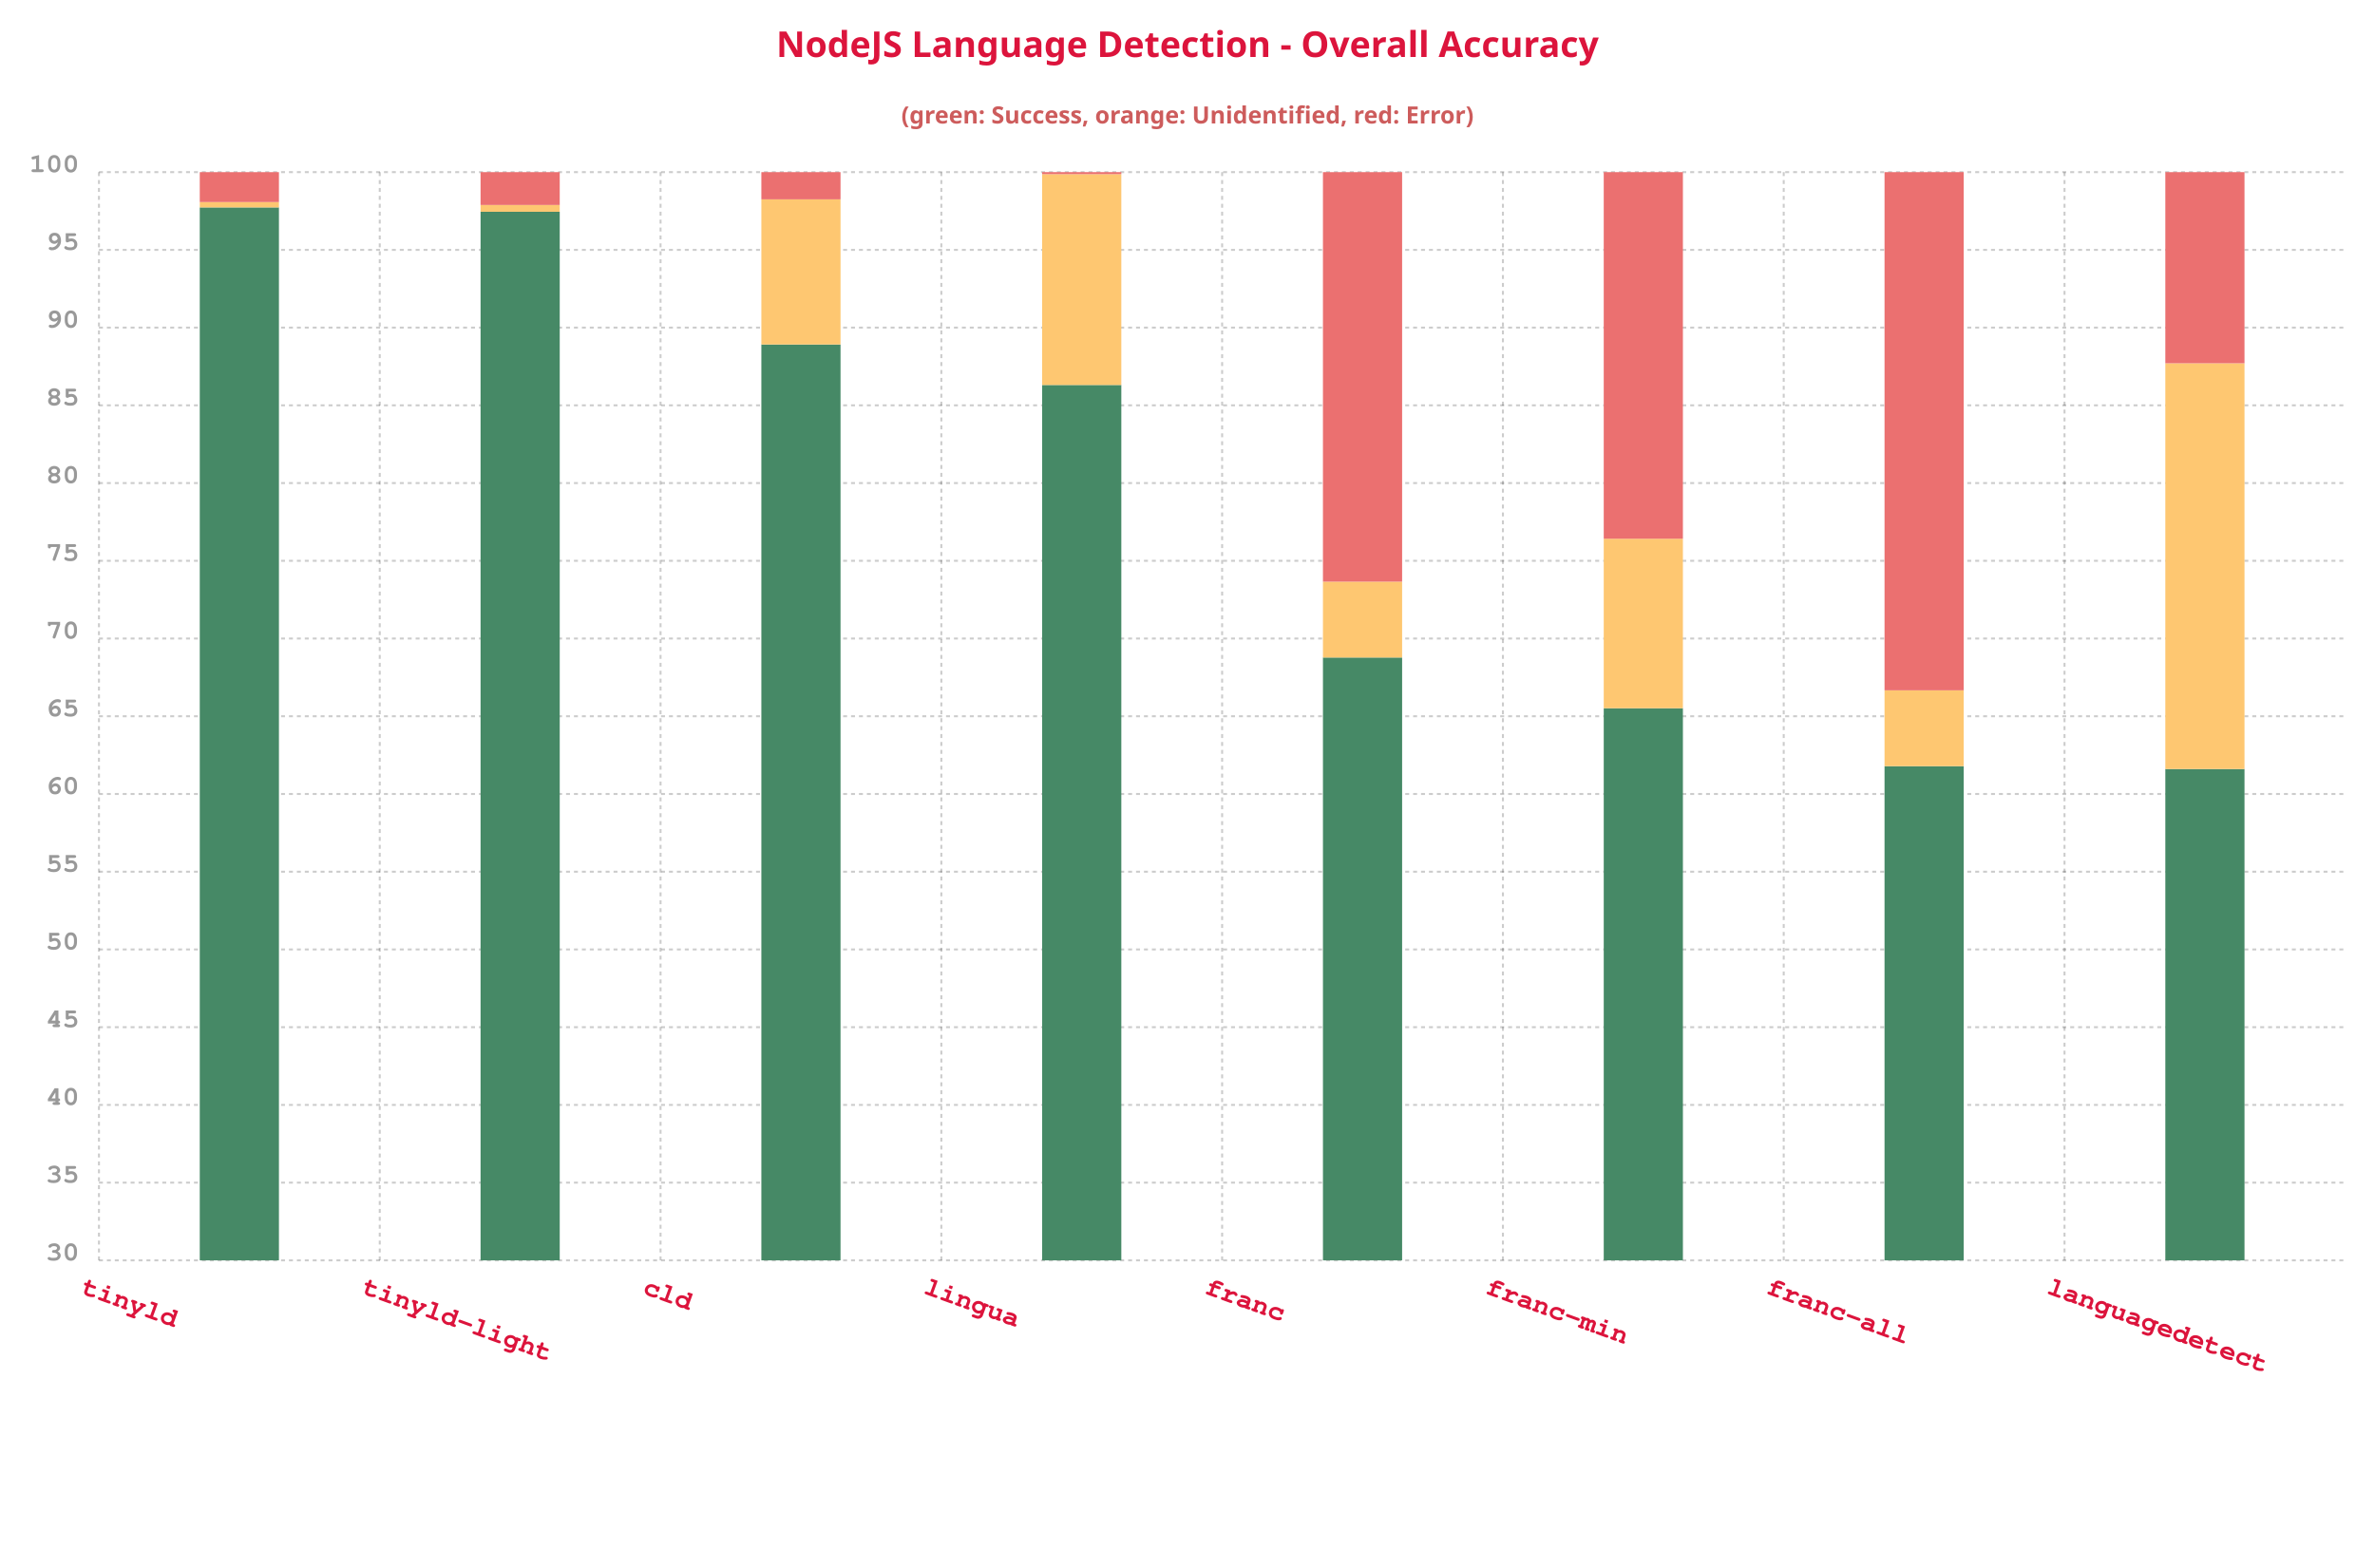
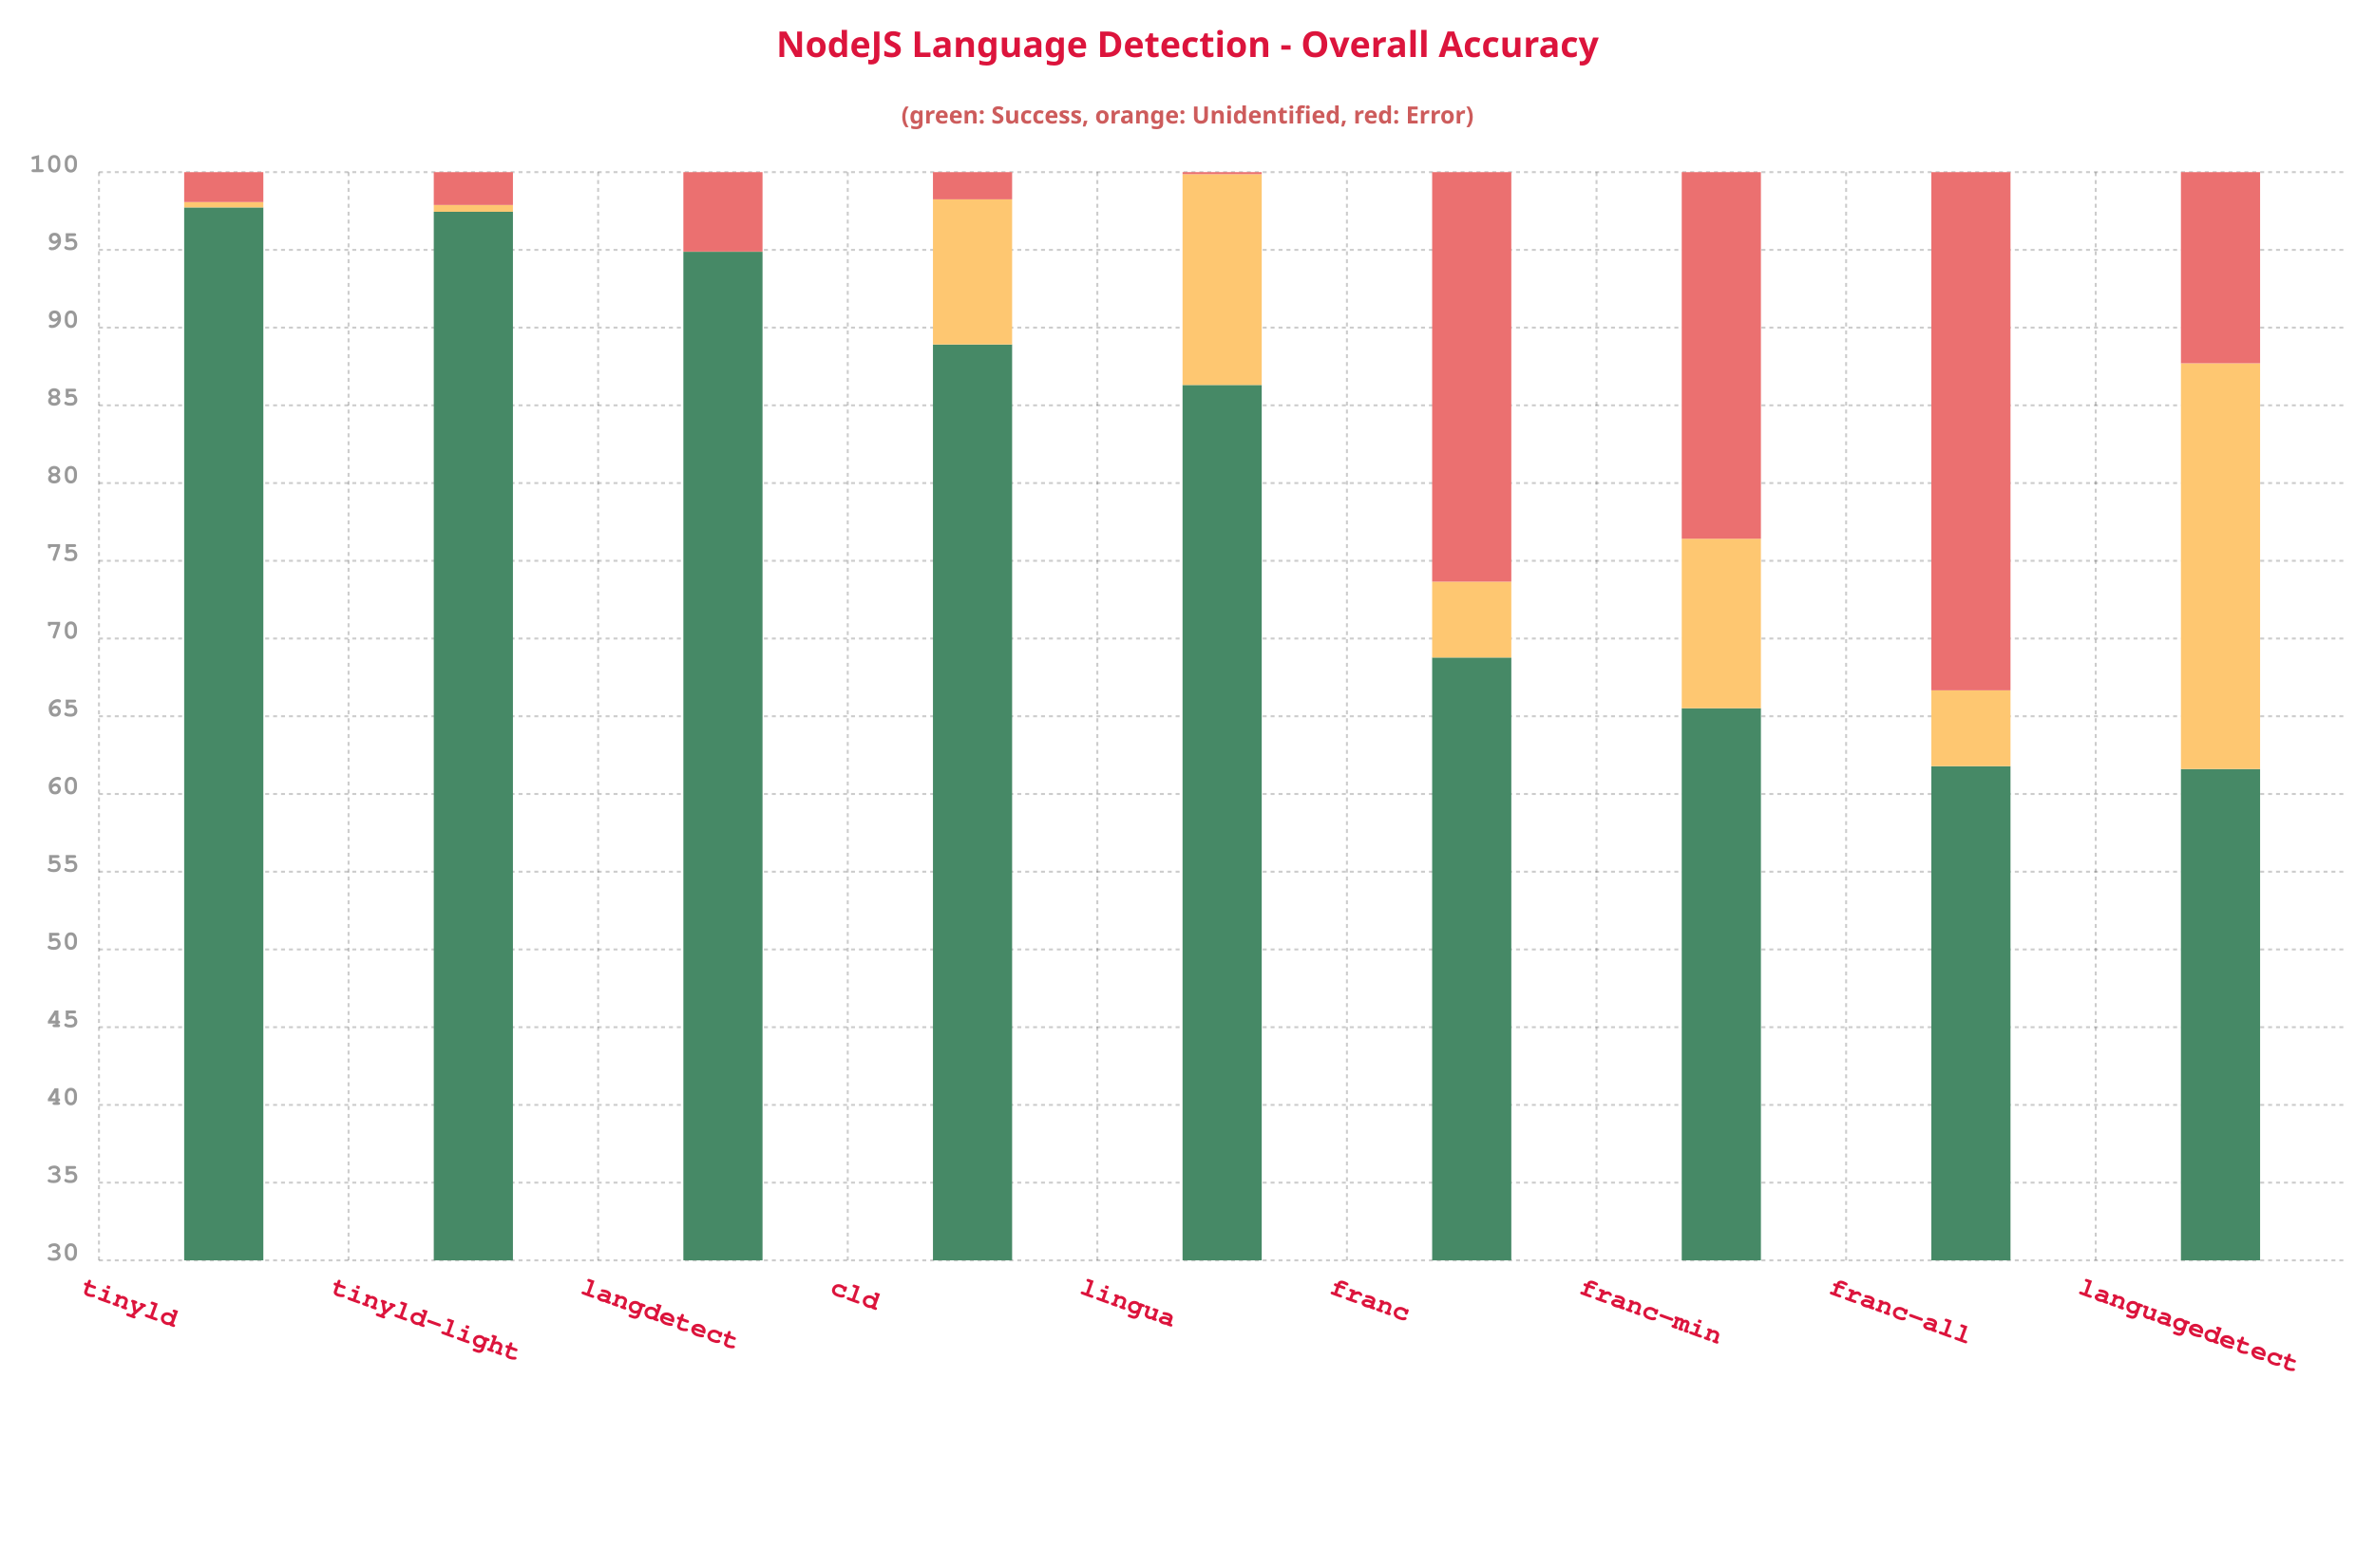
<svg xmlns="http://www.w3.org/2000/svg" xmlns:ns1="http://gionkunz.github.com/chartist-js/ct" width="1200" height="792" class="ct-chart-bar" style="background:#FFF;background:#FFF;">
  <g class="ct-grids" transform="translate(0, 72)">
    <line x1="50" x2="50" y1="15" y2="565" class="ct-grid ct-horizontal" style="stroke:rgba(0,0,0,.2);stroke-width:1px;stroke-dasharray:2px;stroke-dasharray:2px;stroke-width:1px;stroke:rgba(0,0,0,.2);" />
-     <line x1="191.875" x2="191.875" y1="15" y2="565" class="ct-grid ct-horizontal" style="stroke:rgba(0,0,0,.2);stroke-width:1px;stroke-dasharray:2px;stroke-dasharray:2px;stroke-width:1px;stroke:rgba(0,0,0,.2);" />
-     <line x1="333.75" x2="333.75" y1="15" y2="565" class="ct-grid ct-horizontal" style="stroke:rgba(0,0,0,.2);stroke-width:1px;stroke-dasharray:2px;stroke-dasharray:2px;stroke-width:1px;stroke:rgba(0,0,0,.2);" />
-     <line x1="475.625" x2="475.625" y1="15" y2="565" class="ct-grid ct-horizontal" style="stroke:rgba(0,0,0,.2);stroke-width:1px;stroke-dasharray:2px;stroke-dasharray:2px;stroke-width:1px;stroke:rgba(0,0,0,.2);" />
-     <line x1="617.5" x2="617.5" y1="15" y2="565" class="ct-grid ct-horizontal" style="stroke:rgba(0,0,0,.2);stroke-width:1px;stroke-dasharray:2px;stroke-dasharray:2px;stroke-width:1px;stroke:rgba(0,0,0,.2);" />
-     <line x1="759.375" x2="759.375" y1="15" y2="565" class="ct-grid ct-horizontal" style="stroke:rgba(0,0,0,.2);stroke-width:1px;stroke-dasharray:2px;stroke-dasharray:2px;stroke-width:1px;stroke:rgba(0,0,0,.2);" />
-     <line x1="901.25" x2="901.25" y1="15" y2="565" class="ct-grid ct-horizontal" style="stroke:rgba(0,0,0,.2);stroke-width:1px;stroke-dasharray:2px;stroke-dasharray:2px;stroke-width:1px;stroke:rgba(0,0,0,.2);" />
-     <line x1="1043.125" x2="1043.125" y1="15" y2="565" class="ct-grid ct-horizontal" style="stroke:rgba(0,0,0,.2);stroke-width:1px;stroke-dasharray:2px;stroke-dasharray:2px;stroke-width:1px;stroke:rgba(0,0,0,.2);" />
+     <line x1="176.111" x2="176.111" y1="15" y2="565" class="ct-grid ct-horizontal" style="stroke:rgba(0,0,0,.2);stroke-width:1px;stroke-dasharray:2px;stroke-dasharray:2px;stroke-width:1px;stroke:rgba(0,0,0,.2);" />
+     <line x1="302.222" x2="302.222" y1="15" y2="565" class="ct-grid ct-horizontal" style="stroke:rgba(0,0,0,.2);stroke-width:1px;stroke-dasharray:2px;stroke-dasharray:2px;stroke-width:1px;stroke:rgba(0,0,0,.2);" />
+     <line x1="428.333" x2="428.333" y1="15" y2="565" class="ct-grid ct-horizontal" style="stroke:rgba(0,0,0,.2);stroke-width:1px;stroke-dasharray:2px;stroke-dasharray:2px;stroke-width:1px;stroke:rgba(0,0,0,.2);" />
+     <line x1="554.444" x2="554.444" y1="15" y2="565" class="ct-grid ct-horizontal" style="stroke:rgba(0,0,0,.2);stroke-width:1px;stroke-dasharray:2px;stroke-dasharray:2px;stroke-width:1px;stroke:rgba(0,0,0,.2);" />
+     <line x1="680.556" x2="680.556" y1="15" y2="565" class="ct-grid ct-horizontal" style="stroke:rgba(0,0,0,.2);stroke-width:1px;stroke-dasharray:2px;stroke-dasharray:2px;stroke-width:1px;stroke:rgba(0,0,0,.2);" />
+     <line x1="806.667" x2="806.667" y1="15" y2="565" class="ct-grid ct-horizontal" style="stroke:rgba(0,0,0,.2);stroke-width:1px;stroke-dasharray:2px;stroke-dasharray:2px;stroke-width:1px;stroke:rgba(0,0,0,.2);" />
+     <line x1="932.778" x2="932.778" y1="15" y2="565" class="ct-grid ct-horizontal" style="stroke:rgba(0,0,0,.2);stroke-width:1px;stroke-dasharray:2px;stroke-dasharray:2px;stroke-width:1px;stroke:rgba(0,0,0,.2);" />
+     <line x1="1058.889" x2="1058.889" y1="15" y2="565" class="ct-grid ct-horizontal" style="stroke:rgba(0,0,0,.2);stroke-width:1px;stroke-dasharray:2px;stroke-dasharray:2px;stroke-width:1px;stroke:rgba(0,0,0,.2);" />
    <line y1="565" y2="565" x1="50" x2="1185" class="ct-grid ct-vertical" style="stroke:rgba(0,0,0,.2);stroke-width:1px;stroke-dasharray:2px;stroke-dasharray:2px;stroke-width:1px;stroke:rgba(0,0,0,.2);" />
    <line y1="525.714" y2="525.714" x1="50" x2="1185" class="ct-grid ct-vertical" style="stroke:rgba(0,0,0,.2);stroke-width:1px;stroke-dasharray:2px;stroke-dasharray:2px;stroke-width:1px;stroke:rgba(0,0,0,.2);" />
    <line y1="486.429" y2="486.429" x1="50" x2="1185" class="ct-grid ct-vertical" style="stroke:rgba(0,0,0,.2);stroke-width:1px;stroke-dasharray:2px;stroke-dasharray:2px;stroke-width:1px;stroke:rgba(0,0,0,.2);" />
    <line y1="447.143" y2="447.143" x1="50" x2="1185" class="ct-grid ct-vertical" style="stroke:rgba(0,0,0,.2);stroke-width:1px;stroke-dasharray:2px;stroke-dasharray:2px;stroke-width:1px;stroke:rgba(0,0,0,.2);" />
    <line y1="407.857" y2="407.857" x1="50" x2="1185" class="ct-grid ct-vertical" style="stroke:rgba(0,0,0,.2);stroke-width:1px;stroke-dasharray:2px;stroke-dasharray:2px;stroke-width:1px;stroke:rgba(0,0,0,.2);" />
    <line y1="368.571" y2="368.571" x1="50" x2="1185" class="ct-grid ct-vertical" style="stroke:rgba(0,0,0,.2);stroke-width:1px;stroke-dasharray:2px;stroke-dasharray:2px;stroke-width:1px;stroke:rgba(0,0,0,.2);" />
    <line y1="329.286" y2="329.286" x1="50" x2="1185" class="ct-grid ct-vertical" style="stroke:rgba(0,0,0,.2);stroke-width:1px;stroke-dasharray:2px;stroke-dasharray:2px;stroke-width:1px;stroke:rgba(0,0,0,.2);" />
    <line y1="290" y2="290" x1="50" x2="1185" class="ct-grid ct-vertical" style="stroke:rgba(0,0,0,.2);stroke-width:1px;stroke-dasharray:2px;stroke-dasharray:2px;stroke-width:1px;stroke:rgba(0,0,0,.2);" />
    <line y1="250.714" y2="250.714" x1="50" x2="1185" class="ct-grid ct-vertical" style="stroke:rgba(0,0,0,.2);stroke-width:1px;stroke-dasharray:2px;stroke-dasharray:2px;stroke-width:1px;stroke:rgba(0,0,0,.2);" />
    <line y1="211.429" y2="211.429" x1="50" x2="1185" class="ct-grid ct-vertical" style="stroke:rgba(0,0,0,.2);stroke-width:1px;stroke-dasharray:2px;stroke-dasharray:2px;stroke-width:1px;stroke:rgba(0,0,0,.2);" />
    <line y1="172.143" y2="172.143" x1="50" x2="1185" class="ct-grid ct-vertical" style="stroke:rgba(0,0,0,.2);stroke-width:1px;stroke-dasharray:2px;stroke-dasharray:2px;stroke-width:1px;stroke:rgba(0,0,0,.2);" />
    <line y1="132.857" y2="132.857" x1="50" x2="1185" class="ct-grid ct-vertical" style="stroke:rgba(0,0,0,.2);stroke-width:1px;stroke-dasharray:2px;stroke-dasharray:2px;stroke-width:1px;stroke:rgba(0,0,0,.2);" />
    <line y1="93.571" y2="93.571" x1="50" x2="1185" class="ct-grid ct-vertical" style="stroke:rgba(0,0,0,.2);stroke-width:1px;stroke-dasharray:2px;stroke-dasharray:2px;stroke-width:1px;stroke:rgba(0,0,0,.2);" />
    <line y1="54.286" y2="54.286" x1="50" x2="1185" class="ct-grid ct-vertical" style="stroke:rgba(0,0,0,.2);stroke-width:1px;stroke-dasharray:2px;stroke-dasharray:2px;stroke-width:1px;stroke:rgba(0,0,0,.2);" />
    <line y1="15" y2="15" x1="50" x2="1185" class="ct-grid ct-vertical" style="stroke:rgba(0,0,0,.2);stroke-width:1px;stroke-dasharray:2px;stroke-dasharray:2px;stroke-width:1px;stroke:rgba(0,0,0,.2);" />
  </g>
  <g transform="translate(0, 72)">
    <g class="ct-series ct-series-a">
-       <line x1="120.938" x2="120.938" y1="565" y2="32.827" class="ct-bar" ns1:value="97.7311" style="stroke:#d70206;stroke:#d70206;fill:none;stroke-width:10px;stroke-width:10px;fill:none;stroke:#468966;stroke-width:40px !important;stroke-width:40px !important;stroke:#468966;" />
-       <line x1="262.812" x2="262.812" y1="565" y2="35.026" class="ct-bar" ns1:value="97.4512" style="stroke:#d70206;stroke:#d70206;fill:none;stroke-width:10px;stroke-width:10px;fill:none;stroke:#468966;stroke-width:40px !important;stroke-width:40px !important;stroke:#468966;" />
-       <line x1="404.688" x2="404.688" y1="565" y2="102.098" class="ct-bar" ns1:value="88.9148" style="stroke:#d70206;stroke:#d70206;fill:none;stroke-width:10px;stroke-width:10px;fill:none;stroke:#468966;stroke-width:40px !important;stroke-width:40px !important;stroke:#468966;" />
-       <line x1="546.562" x2="546.562" y1="565" y2="122.57" class="ct-bar" ns1:value="86.3093" style="stroke:#d70206;stroke:#d70206;fill:none;stroke-width:10px;stroke-width:10px;fill:none;stroke:#468966;stroke-width:40px !important;stroke-width:40px !important;stroke:#468966;" />
-       <line x1="688.438" x2="688.438" y1="565" y2="260.313" class="ct-bar" ns1:value="68.7783" style="stroke:#d70206;stroke:#d70206;fill:none;stroke-width:10px;stroke-width:10px;fill:none;stroke:#468966;stroke-width:40px !important;stroke-width:40px !important;stroke:#468966;" />
-       <line x1="830.312" x2="830.312" y1="565" y2="285.943" class="ct-bar" ns1:value="65.5163" style="stroke:#d70206;stroke:#d70206;fill:none;stroke-width:10px;stroke-width:10px;fill:none;stroke:#468966;stroke-width:40px !important;stroke-width:40px !important;stroke:#468966;" />
-       <line x1="972.188" x2="972.188" y1="565" y2="315.227" class="ct-bar" ns1:value="61.7893" style="stroke:#d70206;stroke:#d70206;fill:none;stroke-width:10px;stroke-width:10px;fill:none;stroke:#468966;stroke-width:40px !important;stroke-width:40px !important;stroke:#468966;" />
-       <line x1="1114.062" x2="1114.062" y1="565" y2="316.661" class="ct-bar" ns1:value="61.6068" style="stroke:#d70206;stroke:#d70206;fill:none;stroke-width:10px;stroke-width:10px;fill:none;stroke:#468966;stroke-width:40px !important;stroke-width:40px !important;stroke:#468966;" />
+       <line x1="113.056" x2="113.056" y1="565" y2="32.827" class="ct-bar" ns1:value="97.7311" style="stroke:#d70206;stroke:#d70206;fill:none;stroke-width:10px;stroke-width:10px;fill:none;stroke:#468966;stroke-width:40px !important;stroke-width:40px !important;stroke:#468966;" />
+       <line x1="239.167" x2="239.167" y1="565" y2="35.026" class="ct-bar" ns1:value="97.4512" style="stroke:#d70206;stroke:#d70206;fill:none;stroke-width:10px;stroke-width:10px;fill:none;stroke:#468966;stroke-width:40px !important;stroke-width:40px !important;stroke:#468966;" />
+       <line x1="365.278" x2="365.278" y1="565" y2="55.236" class="ct-bar" ns1:value="94.879" style="stroke:#d70206;stroke:#d70206;fill:none;stroke-width:10px;stroke-width:10px;fill:none;stroke:#468966;stroke-width:40px !important;stroke-width:40px !important;stroke:#468966;" />
+       <line x1="491.389" x2="491.389" y1="565" y2="102.098" class="ct-bar" ns1:value="88.9148" style="stroke:#d70206;stroke:#d70206;fill:none;stroke-width:10px;stroke-width:10px;fill:none;stroke:#468966;stroke-width:40px !important;stroke-width:40px !important;stroke:#468966;" />
+       <line x1="617.5" x2="617.5" y1="565" y2="122.57" class="ct-bar" ns1:value="86.3093" style="stroke:#d70206;stroke:#d70206;fill:none;stroke-width:10px;stroke-width:10px;fill:none;stroke:#468966;stroke-width:40px !important;stroke-width:40px !important;stroke:#468966;" />
+       <line x1="743.611" x2="743.611" y1="565" y2="260.313" class="ct-bar" ns1:value="68.7783" style="stroke:#d70206;stroke:#d70206;fill:none;stroke-width:10px;stroke-width:10px;fill:none;stroke:#468966;stroke-width:40px !important;stroke-width:40px !important;stroke:#468966;" />
+       <line x1="869.722" x2="869.722" y1="565" y2="285.943" class="ct-bar" ns1:value="65.5163" style="stroke:#d70206;stroke:#d70206;fill:none;stroke-width:10px;stroke-width:10px;fill:none;stroke:#468966;stroke-width:40px !important;stroke-width:40px !important;stroke:#468966;" />
+       <line x1="995.833" x2="995.833" y1="565" y2="315.227" class="ct-bar" ns1:value="61.7893" style="stroke:#d70206;stroke:#d70206;fill:none;stroke-width:10px;stroke-width:10px;fill:none;stroke:#468966;stroke-width:40px !important;stroke-width:40px !important;stroke:#468966;" />
+       <line x1="1121.944" x2="1121.944" y1="565" y2="316.661" class="ct-bar" ns1:value="61.6068" style="stroke:#d70206;stroke:#d70206;fill:none;stroke-width:10px;stroke-width:10px;fill:none;stroke:#468966;stroke-width:40px !important;stroke-width:40px !important;stroke:#468966;" />
    </g>
    <g class="ct-series ct-series-b">
-       <line x1="120.938" x2="120.938" y1="32.827" y2="30.123" class="ct-bar" ns1:value="0.3441" style="stroke:#f05b4f;stroke:#f05b4f;fill:none;stroke-width:10px;stroke-width:10px;fill:none;stroke:#FEC771;stroke-width:40px !important;stroke-width:40px !important;stroke:#FEC771;" />
-       <line x1="262.812" x2="262.812" y1="35.026" y2="31.602" class="ct-bar" ns1:value="0.4358" style="stroke:#f05b4f;stroke:#f05b4f;fill:none;stroke-width:10px;stroke-width:10px;fill:none;stroke:#FEC771;stroke-width:40px !important;stroke-width:40px !important;stroke:#FEC771;" />
-       <line x1="404.688" x2="404.688" y1="102.098" y2="28.741" class="ct-bar" ns1:value="9.3363" style="stroke:#f05b4f;stroke:#f05b4f;fill:none;stroke-width:10px;stroke-width:10px;fill:none;stroke:#FEC771;stroke-width:40px !important;stroke-width:40px !important;stroke:#FEC771;" />
-       <line x1="546.562" x2="546.562" y1="122.57" y2="16.021" class="ct-bar" ns1:value="13.5607" style="stroke:#f05b4f;stroke:#f05b4f;fill:none;stroke-width:10px;stroke-width:10px;fill:none;stroke:#FEC771;stroke-width:40px !important;stroke-width:40px !important;stroke:#FEC771;" />
-       <line x1="688.438" x2="688.438" y1="260.313" y2="221.982" class="ct-bar" ns1:value="4.8785" style="stroke:#f05b4f;stroke:#f05b4f;fill:none;stroke-width:10px;stroke-width:10px;fill:none;stroke:#FEC771;stroke-width:40px !important;stroke-width:40px !important;stroke:#FEC771;" />
-       <line x1="830.312" x2="830.312" y1="285.943" y2="200.266" class="ct-bar" ns1:value="10.9044" style="stroke:#f05b4f;stroke:#f05b4f;fill:none;stroke-width:10px;stroke-width:10px;fill:none;stroke:#FEC771;stroke-width:40px !important;stroke-width:40px !important;stroke:#FEC771;" />
-       <line x1="972.188" x2="972.188" y1="315.227" y2="276.896" class="ct-bar" ns1:value="4.8785" style="stroke:#f05b4f;stroke:#f05b4f;fill:none;stroke-width:10px;stroke-width:10px;fill:none;stroke:#FEC771;stroke-width:40px !important;stroke-width:40px !important;stroke:#FEC771;" />
-       <line x1="1114.062" x2="1114.062" y1="316.661" y2="111.604" class="ct-bar" ns1:value="26.0982" style="stroke:#f05b4f;stroke:#f05b4f;fill:none;stroke-width:10px;stroke-width:10px;fill:none;stroke:#FEC771;stroke-width:40px !important;stroke-width:40px !important;stroke:#FEC771;" />
+       <line x1="113.056" x2="113.056" y1="32.827" y2="30.123" class="ct-bar" ns1:value="0.3441" style="stroke:#f05b4f;stroke:#f05b4f;fill:none;stroke-width:10px;stroke-width:10px;fill:none;stroke:#FEC771;stroke-width:40px !important;stroke-width:40px !important;stroke:#FEC771;" />
+       <line x1="239.167" x2="239.167" y1="35.026" y2="31.602" class="ct-bar" ns1:value="0.4358" style="stroke:#f05b4f;stroke:#f05b4f;fill:none;stroke-width:10px;stroke-width:10px;fill:none;stroke:#FEC771;stroke-width:40px !important;stroke-width:40px !important;stroke:#FEC771;" />
+       <line x1="365.278" x2="365.278" y1="55.236" y2="55.144" class="ct-bar" ns1:value="0.0117" style="stroke:#f05b4f;stroke:#f05b4f;fill:none;stroke-width:10px;stroke-width:10px;fill:none;stroke:#FEC771;stroke-width:40px !important;stroke-width:40px !important;stroke:#FEC771;" />
+       <line x1="491.389" x2="491.389" y1="102.098" y2="28.741" class="ct-bar" ns1:value="9.3363" style="stroke:#f05b4f;stroke:#f05b4f;fill:none;stroke-width:10px;stroke-width:10px;fill:none;stroke:#FEC771;stroke-width:40px !important;stroke-width:40px !important;stroke:#FEC771;" />
+       <line x1="617.5" x2="617.5" y1="122.57" y2="16.021" class="ct-bar" ns1:value="13.5607" style="stroke:#f05b4f;stroke:#f05b4f;fill:none;stroke-width:10px;stroke-width:10px;fill:none;stroke:#FEC771;stroke-width:40px !important;stroke-width:40px !important;stroke:#FEC771;" />
+       <line x1="743.611" x2="743.611" y1="260.313" y2="221.982" class="ct-bar" ns1:value="4.8785" style="stroke:#f05b4f;stroke:#f05b4f;fill:none;stroke-width:10px;stroke-width:10px;fill:none;stroke:#FEC771;stroke-width:40px !important;stroke-width:40px !important;stroke:#FEC771;" />
+       <line x1="869.722" x2="869.722" y1="285.943" y2="200.266" class="ct-bar" ns1:value="10.9044" style="stroke:#f05b4f;stroke:#f05b4f;fill:none;stroke-width:10px;stroke-width:10px;fill:none;stroke:#FEC771;stroke-width:40px !important;stroke-width:40px !important;stroke:#FEC771;" />
+       <line x1="995.833" x2="995.833" y1="315.227" y2="276.896" class="ct-bar" ns1:value="4.8785" style="stroke:#f05b4f;stroke:#f05b4f;fill:none;stroke-width:10px;stroke-width:10px;fill:none;stroke:#FEC771;stroke-width:40px !important;stroke-width:40px !important;stroke:#FEC771;" />
+       <line x1="1121.944" x2="1121.944" y1="316.661" y2="111.604" class="ct-bar" ns1:value="26.0982" style="stroke:#f05b4f;stroke:#f05b4f;fill:none;stroke-width:10px;stroke-width:10px;fill:none;stroke:#FEC771;stroke-width:40px !important;stroke-width:40px !important;stroke:#FEC771;" />
    </g>
    <g class="ct-series ct-series-c">
-       <line x1="120.938" x2="120.938" y1="30.123" y2="15.001" class="ct-bar" ns1:value="1.9247" style="stroke:#f4c63d;stroke:#f4c63d;fill:none;stroke-width:10px;stroke-width:10px;fill:none;stroke:#EB7070;stroke-width:40px !important;stroke-width:40px !important;stroke:#EB7070;" />
-       <line x1="262.812" x2="262.812" y1="31.602" y2="15" class="ct-bar" ns1:value="2.1131" style="stroke:#f4c63d;stroke:#f4c63d;fill:none;stroke-width:10px;stroke-width:10px;fill:none;stroke:#EB7070;stroke-width:40px !important;stroke-width:40px !important;stroke:#EB7070;" />
-       <line x1="404.688" x2="404.688" y1="28.741" y2="15" class="ct-bar" ns1:value="1.7489" style="stroke:#f4c63d;stroke:#f4c63d;fill:none;stroke-width:10px;stroke-width:10px;fill:none;stroke:#EB7070;stroke-width:40px !important;stroke-width:40px !important;stroke:#EB7070;" />
-       <line x1="546.562" x2="546.562" y1="16.021" y2="15" class="ct-bar" ns1:value="0.13" style="stroke:#f4c63d;stroke:#f4c63d;fill:none;stroke-width:10px;stroke-width:10px;fill:none;stroke:#EB7070;stroke-width:40px !important;stroke-width:40px !important;stroke:#EB7070;" />
-       <line x1="688.438" x2="688.438" y1="221.982" y2="15" class="ct-bar" ns1:value="26.3432" style="stroke:#f4c63d;stroke:#f4c63d;fill:none;stroke-width:10px;stroke-width:10px;fill:none;stroke:#EB7070;stroke-width:40px !important;stroke-width:40px !important;stroke:#EB7070;" />
-       <line x1="830.312" x2="830.312" y1="200.266" y2="15" class="ct-bar" ns1:value="23.5794" style="stroke:#f4c63d;stroke:#f4c63d;fill:none;stroke-width:10px;stroke-width:10px;fill:none;stroke:#EB7070;stroke-width:40px !important;stroke-width:40px !important;stroke:#EB7070;" />
-       <line x1="972.188" x2="972.188" y1="276.896" y2="15" class="ct-bar" ns1:value="33.3322" style="stroke:#f4c63d;stroke:#f4c63d;fill:none;stroke-width:10px;stroke-width:10px;fill:none;stroke:#EB7070;stroke-width:40px !important;stroke-width:40px !important;stroke:#EB7070;" />
-       <line x1="1114.062" x2="1114.062" y1="111.604" y2="15" class="ct-bar" ns1:value="12.295" style="stroke:#f4c63d;stroke:#f4c63d;fill:none;stroke-width:10px;stroke-width:10px;fill:none;stroke:#EB7070;stroke-width:40px !important;stroke-width:40px !important;stroke:#EB7070;" />
+       <line x1="113.056" x2="113.056" y1="30.123" y2="15.001" class="ct-bar" ns1:value="1.9247" style="stroke:#f4c63d;stroke:#f4c63d;fill:none;stroke-width:10px;stroke-width:10px;fill:none;stroke:#EB7070;stroke-width:40px !important;stroke-width:40px !important;stroke:#EB7070;" />
+       <line x1="239.167" x2="239.167" y1="31.602" y2="15" class="ct-bar" ns1:value="2.1131" style="stroke:#f4c63d;stroke:#f4c63d;fill:none;stroke-width:10px;stroke-width:10px;fill:none;stroke:#EB7070;stroke-width:40px !important;stroke-width:40px !important;stroke:#EB7070;" />
+       <line x1="365.278" x2="365.278" y1="55.144" y2="15" class="ct-bar" ns1:value="5.1093" style="stroke:#f4c63d;stroke:#f4c63d;fill:none;stroke-width:10px;stroke-width:10px;fill:none;stroke:#EB7070;stroke-width:40px !important;stroke-width:40px !important;stroke:#EB7070;" />
+       <line x1="491.389" x2="491.389" y1="28.741" y2="15" class="ct-bar" ns1:value="1.7489" style="stroke:#f4c63d;stroke:#f4c63d;fill:none;stroke-width:10px;stroke-width:10px;fill:none;stroke:#EB7070;stroke-width:40px !important;stroke-width:40px !important;stroke:#EB7070;" />
+       <line x1="617.5" x2="617.5" y1="16.021" y2="15" class="ct-bar" ns1:value="0.13" style="stroke:#f4c63d;stroke:#f4c63d;fill:none;stroke-width:10px;stroke-width:10px;fill:none;stroke:#EB7070;stroke-width:40px !important;stroke-width:40px !important;stroke:#EB7070;" />
+       <line x1="743.611" x2="743.611" y1="221.982" y2="15" class="ct-bar" ns1:value="26.3432" style="stroke:#f4c63d;stroke:#f4c63d;fill:none;stroke-width:10px;stroke-width:10px;fill:none;stroke:#EB7070;stroke-width:40px !important;stroke-width:40px !important;stroke:#EB7070;" />
+       <line x1="869.722" x2="869.722" y1="200.266" y2="15" class="ct-bar" ns1:value="23.5794" style="stroke:#f4c63d;stroke:#f4c63d;fill:none;stroke-width:10px;stroke-width:10px;fill:none;stroke:#EB7070;stroke-width:40px !important;stroke-width:40px !important;stroke:#EB7070;" />
+       <line x1="995.833" x2="995.833" y1="276.896" y2="15" class="ct-bar" ns1:value="33.3322" style="stroke:#f4c63d;stroke:#f4c63d;fill:none;stroke-width:10px;stroke-width:10px;fill:none;stroke:#EB7070;stroke-width:40px !important;stroke-width:40px !important;stroke:#EB7070;" />
+       <line x1="1121.944" x2="1121.944" y1="111.604" y2="15" class="ct-bar" ns1:value="12.295" style="stroke:#f4c63d;stroke:#f4c63d;fill:none;stroke-width:10px;stroke-width:10px;fill:none;stroke:#EB7070;stroke-width:40px !important;stroke-width:40px !important;stroke:#EB7070;" />
    </g>
  </g>
  <g class="ct-labels" transform="translate(0, 72)">
-     <text x="50" y="585" width="141.875" height="20" class="ct-label ct-horizontal ct-end" transform="rotate(20, 50, 585) translate(-10, 0)" style="text-anchor:start;text-align:center;justify-content:center;text-anchor:start;text-align:left;display:block;fill:rgba(0,0,0,.4);color:rgba(0,0,0,.4);font-size:12px;line-height:1;line-height:1;font-size:12px;color:rgba(0,0,0,.4);fill:rgba(0,0,0,.4);font-family:Courier;font-weight:bold;font-size:14px;fill:crimson;text-anchor:start;text-anchor:start;fill:crimson;font-size:14px;font-weight:bold;font-family:Courier;">tinyld</text>
-     <text x="191.875" y="585" width="141.875" height="20" class="ct-label ct-horizontal ct-end" transform="rotate(20, 191.875, 585) translate(-10, 0)" style="text-anchor:start;text-align:center;justify-content:center;text-anchor:start;text-align:left;display:block;fill:rgba(0,0,0,.4);color:rgba(0,0,0,.4);font-size:12px;line-height:1;line-height:1;font-size:12px;color:rgba(0,0,0,.4);fill:rgba(0,0,0,.4);font-family:Courier;font-weight:bold;font-size:14px;fill:crimson;text-anchor:start;text-anchor:start;fill:crimson;font-size:14px;font-weight:bold;font-family:Courier;">tinyld-light</text>
-     <text x="333.75" y="585" width="141.875" height="20" class="ct-label ct-horizontal ct-end" transform="rotate(20, 333.75, 585) translate(-10, 0)" style="text-anchor:start;text-align:center;justify-content:center;text-anchor:start;text-align:left;display:block;fill:rgba(0,0,0,.4);color:rgba(0,0,0,.4);font-size:12px;line-height:1;line-height:1;font-size:12px;color:rgba(0,0,0,.4);fill:rgba(0,0,0,.4);font-family:Courier;font-weight:bold;font-size:14px;fill:crimson;text-anchor:start;text-anchor:start;fill:crimson;font-size:14px;font-weight:bold;font-family:Courier;">cld</text>
-     <text x="475.625" y="585" width="141.875" height="20" class="ct-label ct-horizontal ct-end" transform="rotate(20, 475.625, 585) translate(-10, 0)" style="text-anchor:start;text-align:center;justify-content:center;text-anchor:start;text-align:left;display:block;fill:rgba(0,0,0,.4);color:rgba(0,0,0,.4);font-size:12px;line-height:1;line-height:1;font-size:12px;color:rgba(0,0,0,.4);fill:rgba(0,0,0,.4);font-family:Courier;font-weight:bold;font-size:14px;fill:crimson;text-anchor:start;text-anchor:start;fill:crimson;font-size:14px;font-weight:bold;font-family:Courier;">lingua</text>
-     <text x="617.5" y="585" width="141.875" height="20" class="ct-label ct-horizontal ct-end" transform="rotate(20, 617.5, 585) translate(-10, 0)" style="text-anchor:start;text-align:center;justify-content:center;text-anchor:start;text-align:left;display:block;fill:rgba(0,0,0,.4);color:rgba(0,0,0,.4);font-size:12px;line-height:1;line-height:1;font-size:12px;color:rgba(0,0,0,.4);fill:rgba(0,0,0,.4);font-family:Courier;font-weight:bold;font-size:14px;fill:crimson;text-anchor:start;text-anchor:start;fill:crimson;font-size:14px;font-weight:bold;font-family:Courier;">franc</text>
-     <text x="759.375" y="585" width="141.875" height="20" class="ct-label ct-horizontal ct-end" transform="rotate(20, 759.375, 585) translate(-10, 0)" style="text-anchor:start;text-align:center;justify-content:center;text-anchor:start;text-align:left;display:block;fill:rgba(0,0,0,.4);color:rgba(0,0,0,.4);font-size:12px;line-height:1;line-height:1;font-size:12px;color:rgba(0,0,0,.4);fill:rgba(0,0,0,.4);font-family:Courier;font-weight:bold;font-size:14px;fill:crimson;text-anchor:start;text-anchor:start;fill:crimson;font-size:14px;font-weight:bold;font-family:Courier;">franc-min</text>
-     <text x="901.25" y="585" width="141.875" height="20" class="ct-label ct-horizontal ct-end" transform="rotate(20, 901.25, 585) translate(-10, 0)" style="text-anchor:start;text-align:center;justify-content:center;text-anchor:start;text-align:left;display:block;fill:rgba(0,0,0,.4);color:rgba(0,0,0,.4);font-size:12px;line-height:1;line-height:1;font-size:12px;color:rgba(0,0,0,.4);fill:rgba(0,0,0,.4);font-family:Courier;font-weight:bold;font-size:14px;fill:crimson;text-anchor:start;text-anchor:start;fill:crimson;font-size:14px;font-weight:bold;font-family:Courier;">franc-all</text>
-     <text x="1043.125" y="585" width="141.875" height="20" class="ct-label ct-horizontal ct-end" transform="rotate(20, 1043.125, 585) translate(-10, 0)" style="text-anchor:start;text-align:center;justify-content:center;text-anchor:start;text-align:left;display:block;fill:rgba(0,0,0,.4);color:rgba(0,0,0,.4);font-size:12px;line-height:1;line-height:1;font-size:12px;color:rgba(0,0,0,.4);fill:rgba(0,0,0,.4);font-family:Courier;font-weight:bold;font-size:14px;fill:crimson;text-anchor:start;text-anchor:start;fill:crimson;font-size:14px;font-weight:bold;font-family:Courier;">languagedetect</text>
+     <text x="50" y="585" width="126.111" height="20" class="ct-label ct-horizontal ct-end" transform="rotate(20, 50, 585) translate(-10, 0)" style="text-anchor:start;text-align:center;justify-content:center;text-anchor:start;text-align:left;display:block;fill:rgba(0,0,0,.4);color:rgba(0,0,0,.4);font-size:12px;line-height:1;line-height:1;font-size:12px;color:rgba(0,0,0,.4);fill:rgba(0,0,0,.4);font-family:Courier;font-weight:bold;font-size:14px;fill:crimson;text-anchor:start;text-anchor:start;fill:crimson;font-size:14px;font-weight:bold;font-family:Courier;">tinyld</text>
+     <text x="176.111" y="585" width="126.111" height="20" class="ct-label ct-horizontal ct-end" transform="rotate(20, 176.1111, 585) translate(-10, 0)" style="text-anchor:start;text-align:center;justify-content:center;text-anchor:start;text-align:left;display:block;fill:rgba(0,0,0,.4);color:rgba(0,0,0,.4);font-size:12px;line-height:1;line-height:1;font-size:12px;color:rgba(0,0,0,.4);fill:rgba(0,0,0,.4);font-family:Courier;font-weight:bold;font-size:14px;fill:crimson;text-anchor:start;text-anchor:start;fill:crimson;font-size:14px;font-weight:bold;font-family:Courier;">tinyld-light</text>
+     <text x="302.222" y="585" width="126.111" height="20" class="ct-label ct-horizontal ct-end" transform="rotate(20, 302.2222, 585) translate(-10, 0)" style="text-anchor:start;text-align:center;justify-content:center;text-anchor:start;text-align:left;display:block;fill:rgba(0,0,0,.4);color:rgba(0,0,0,.4);font-size:12px;line-height:1;line-height:1;font-size:12px;color:rgba(0,0,0,.4);fill:rgba(0,0,0,.4);font-family:Courier;font-weight:bold;font-size:14px;fill:crimson;text-anchor:start;text-anchor:start;fill:crimson;font-size:14px;font-weight:bold;font-family:Courier;">langdetect</text>
+     <text x="428.333" y="585" width="126.111" height="20" class="ct-label ct-horizontal ct-end" transform="rotate(20, 428.3333, 585) translate(-10, 0)" style="text-anchor:start;text-align:center;justify-content:center;text-anchor:start;text-align:left;display:block;fill:rgba(0,0,0,.4);color:rgba(0,0,0,.4);font-size:12px;line-height:1;line-height:1;font-size:12px;color:rgba(0,0,0,.4);fill:rgba(0,0,0,.4);font-family:Courier;font-weight:bold;font-size:14px;fill:crimson;text-anchor:start;text-anchor:start;fill:crimson;font-size:14px;font-weight:bold;font-family:Courier;">cld</text>
+     <text x="554.444" y="585" width="126.111" height="20" class="ct-label ct-horizontal ct-end" transform="rotate(20, 554.4444, 585) translate(-10, 0)" style="text-anchor:start;text-align:center;justify-content:center;text-anchor:start;text-align:left;display:block;fill:rgba(0,0,0,.4);color:rgba(0,0,0,.4);font-size:12px;line-height:1;line-height:1;font-size:12px;color:rgba(0,0,0,.4);fill:rgba(0,0,0,.4);font-family:Courier;font-weight:bold;font-size:14px;fill:crimson;text-anchor:start;text-anchor:start;fill:crimson;font-size:14px;font-weight:bold;font-family:Courier;">lingua</text>
+     <text x="680.556" y="585" width="126.111" height="20" class="ct-label ct-horizontal ct-end" transform="rotate(20, 680.5556, 585) translate(-10, 0)" style="text-anchor:start;text-align:center;justify-content:center;text-anchor:start;text-align:left;display:block;fill:rgba(0,0,0,.4);color:rgba(0,0,0,.4);font-size:12px;line-height:1;line-height:1;font-size:12px;color:rgba(0,0,0,.4);fill:rgba(0,0,0,.4);font-family:Courier;font-weight:bold;font-size:14px;fill:crimson;text-anchor:start;text-anchor:start;fill:crimson;font-size:14px;font-weight:bold;font-family:Courier;">franc</text>
+     <text x="806.667" y="585" width="126.111" height="20" class="ct-label ct-horizontal ct-end" transform="rotate(20, 806.6667, 585) translate(-10, 0)" style="text-anchor:start;text-align:center;justify-content:center;text-anchor:start;text-align:left;display:block;fill:rgba(0,0,0,.4);color:rgba(0,0,0,.4);font-size:12px;line-height:1;line-height:1;font-size:12px;color:rgba(0,0,0,.4);fill:rgba(0,0,0,.4);font-family:Courier;font-weight:bold;font-size:14px;fill:crimson;text-anchor:start;text-anchor:start;fill:crimson;font-size:14px;font-weight:bold;font-family:Courier;">franc-min</text>
+     <text x="932.778" y="585" width="126.111" height="20" class="ct-label ct-horizontal ct-end" transform="rotate(20, 932.7778, 585) translate(-10, 0)" style="text-anchor:start;text-align:center;justify-content:center;text-anchor:start;text-align:left;display:block;fill:rgba(0,0,0,.4);color:rgba(0,0,0,.4);font-size:12px;line-height:1;line-height:1;font-size:12px;color:rgba(0,0,0,.4);fill:rgba(0,0,0,.4);font-family:Courier;font-weight:bold;font-size:14px;fill:crimson;text-anchor:start;text-anchor:start;fill:crimson;font-size:14px;font-weight:bold;font-family:Courier;">franc-all</text>
+     <text x="1058.889" y="585" width="126.111" height="20" class="ct-label ct-horizontal ct-end" transform="rotate(20, 1058.889, 585) translate(-10, 0)" style="text-anchor:start;text-align:center;justify-content:center;text-anchor:start;text-align:left;display:block;fill:rgba(0,0,0,.4);color:rgba(0,0,0,.4);font-size:12px;line-height:1;line-height:1;font-size:12px;color:rgba(0,0,0,.4);fill:rgba(0,0,0,.4);font-family:Courier;font-weight:bold;font-size:14px;fill:crimson;text-anchor:start;text-anchor:start;fill:crimson;font-size:14px;font-weight:bold;font-family:Courier;">languagedetect</text>
    <text y="565" x="40" height="39.286" width="30" class="ct-label ct-vertical ct-start" style="text-anchor:end;text-align:right;display:block;fill:rgba(0,0,0,.4);color:rgba(0,0,0,.4);font-size:12px;line-height:1;line-height:1;font-size:12px;color:rgba(0,0,0,.4);fill:rgba(0,0,0,.4);font-family:Courier;font-weight:bold;font-size:14px;text-anchor:end;text-anchor:end;font-size:14px;font-weight:bold;font-family:Courier;">30</text>
    <text y="525.714" x="40" height="39.286" width="30" class="ct-label ct-vertical ct-start" style="text-anchor:end;text-align:right;display:block;fill:rgba(0,0,0,.4);color:rgba(0,0,0,.4);font-size:12px;line-height:1;line-height:1;font-size:12px;color:rgba(0,0,0,.4);fill:rgba(0,0,0,.4);font-family:Courier;font-weight:bold;font-size:14px;text-anchor:end;text-anchor:end;font-size:14px;font-weight:bold;font-family:Courier;">35</text>
    <text y="486.429" x="40" height="39.286" width="30" class="ct-label ct-vertical ct-start" style="text-anchor:end;text-align:right;display:block;fill:rgba(0,0,0,.4);color:rgba(0,0,0,.4);font-size:12px;line-height:1;line-height:1;font-size:12px;color:rgba(0,0,0,.4);fill:rgba(0,0,0,.4);font-family:Courier;font-weight:bold;font-size:14px;text-anchor:end;text-anchor:end;font-size:14px;font-weight:bold;font-family:Courier;">40</text>
    <text y="447.143" x="40" height="39.286" width="30" class="ct-label ct-vertical ct-start" style="text-anchor:end;text-align:right;display:block;fill:rgba(0,0,0,.4);color:rgba(0,0,0,.4);font-size:12px;line-height:1;line-height:1;font-size:12px;color:rgba(0,0,0,.4);fill:rgba(0,0,0,.4);font-family:Courier;font-weight:bold;font-size:14px;text-anchor:end;text-anchor:end;font-size:14px;font-weight:bold;font-family:Courier;">45</text>
    <text y="407.857" x="40" height="39.286" width="30" class="ct-label ct-vertical ct-start" style="text-anchor:end;text-align:right;display:block;fill:rgba(0,0,0,.4);color:rgba(0,0,0,.4);font-size:12px;line-height:1;line-height:1;font-size:12px;color:rgba(0,0,0,.4);fill:rgba(0,0,0,.4);font-family:Courier;font-weight:bold;font-size:14px;text-anchor:end;text-anchor:end;font-size:14px;font-weight:bold;font-family:Courier;">50</text>
    <text y="368.571" x="40" height="39.286" width="30" class="ct-label ct-vertical ct-start" style="text-anchor:end;text-align:right;display:block;fill:rgba(0,0,0,.4);color:rgba(0,0,0,.4);font-size:12px;line-height:1;line-height:1;font-size:12px;color:rgba(0,0,0,.4);fill:rgba(0,0,0,.4);font-family:Courier;font-weight:bold;font-size:14px;text-anchor:end;text-anchor:end;font-size:14px;font-weight:bold;font-family:Courier;">55</text>
    <text y="329.286" x="40" height="39.286" width="30" class="ct-label ct-vertical ct-start" style="text-anchor:end;text-align:right;display:block;fill:rgba(0,0,0,.4);color:rgba(0,0,0,.4);font-size:12px;line-height:1;line-height:1;font-size:12px;color:rgba(0,0,0,.4);fill:rgba(0,0,0,.4);font-family:Courier;font-weight:bold;font-size:14px;text-anchor:end;text-anchor:end;font-size:14px;font-weight:bold;font-family:Courier;">60</text>
    <text y="290" x="40" height="39.286" width="30" class="ct-label ct-vertical ct-start" style="text-anchor:end;text-align:right;display:block;fill:rgba(0,0,0,.4);color:rgba(0,0,0,.4);font-size:12px;line-height:1;line-height:1;font-size:12px;color:rgba(0,0,0,.4);fill:rgba(0,0,0,.4);font-family:Courier;font-weight:bold;font-size:14px;text-anchor:end;text-anchor:end;font-size:14px;font-weight:bold;font-family:Courier;">65</text>
    <text y="250.714" x="40" height="39.286" width="30" class="ct-label ct-vertical ct-start" style="text-anchor:end;text-align:right;display:block;fill:rgba(0,0,0,.4);color:rgba(0,0,0,.4);font-size:12px;line-height:1;line-height:1;font-size:12px;color:rgba(0,0,0,.4);fill:rgba(0,0,0,.4);font-family:Courier;font-weight:bold;font-size:14px;text-anchor:end;text-anchor:end;font-size:14px;font-weight:bold;font-family:Courier;">70</text>
    <text y="211.429" x="40" height="39.286" width="30" class="ct-label ct-vertical ct-start" style="text-anchor:end;text-align:right;display:block;fill:rgba(0,0,0,.4);color:rgba(0,0,0,.4);font-size:12px;line-height:1;line-height:1;font-size:12px;color:rgba(0,0,0,.4);fill:rgba(0,0,0,.4);font-family:Courier;font-weight:bold;font-size:14px;text-anchor:end;text-anchor:end;font-size:14px;font-weight:bold;font-family:Courier;">75</text>
    <text y="172.143" x="40" height="39.286" width="30" class="ct-label ct-vertical ct-start" style="text-anchor:end;text-align:right;display:block;fill:rgba(0,0,0,.4);color:rgba(0,0,0,.4);font-size:12px;line-height:1;line-height:1;font-size:12px;color:rgba(0,0,0,.4);fill:rgba(0,0,0,.4);font-family:Courier;font-weight:bold;font-size:14px;text-anchor:end;text-anchor:end;font-size:14px;font-weight:bold;font-family:Courier;">80</text>
    <text y="132.857" x="40" height="39.286" width="30" class="ct-label ct-vertical ct-start" style="text-anchor:end;text-align:right;display:block;fill:rgba(0,0,0,.4);color:rgba(0,0,0,.4);font-size:12px;line-height:1;line-height:1;font-size:12px;color:rgba(0,0,0,.4);fill:rgba(0,0,0,.4);font-family:Courier;font-weight:bold;font-size:14px;text-anchor:end;text-anchor:end;font-size:14px;font-weight:bold;font-family:Courier;">85</text>
    <text y="93.571" x="40" height="39.286" width="30" class="ct-label ct-vertical ct-start" style="text-anchor:end;text-align:right;display:block;fill:rgba(0,0,0,.4);color:rgba(0,0,0,.4);font-size:12px;line-height:1;line-height:1;font-size:12px;color:rgba(0,0,0,.4);fill:rgba(0,0,0,.4);font-family:Courier;font-weight:bold;font-size:14px;text-anchor:end;text-anchor:end;font-size:14px;font-weight:bold;font-family:Courier;">90</text>
    <text y="54.286" x="40" height="39.286" width="30" class="ct-label ct-vertical ct-start" style="text-anchor:end;text-align:right;display:block;fill:rgba(0,0,0,.4);color:rgba(0,0,0,.4);font-size:12px;line-height:1;line-height:1;font-size:12px;color:rgba(0,0,0,.4);fill:rgba(0,0,0,.4);font-family:Courier;font-weight:bold;font-size:14px;text-anchor:end;text-anchor:end;font-size:14px;font-weight:bold;font-family:Courier;">95</text>
    <text y="15" x="40" height="30" width="30" class="ct-label ct-vertical ct-start" style="text-anchor:end;text-align:right;display:block;fill:rgba(0,0,0,.4);color:rgba(0,0,0,.4);font-size:12px;line-height:1;line-height:1;font-size:12px;color:rgba(0,0,0,.4);fill:rgba(0,0,0,.4);font-family:Courier;font-weight:bold;font-size:14px;text-anchor:end;text-anchor:end;font-size:14px;font-weight:bold;font-family:Courier;">100</text>
  </g>
  <text x="600" y="28.8" height="48" font-size="18px" font-family="Verdana" font-weight="bold" fill="crimson" text-anchor="middle" role="caption">NodeJS Language Detection - Overall Accuracy</text>
  <text x="600" y="62.4" height="24" font-size="12px" font-family="Verdana" font-weight="bold" fill="indianred" text-anchor="middle"> (green: Success, orange: Unidentified, red: Error)</text>
</svg>
